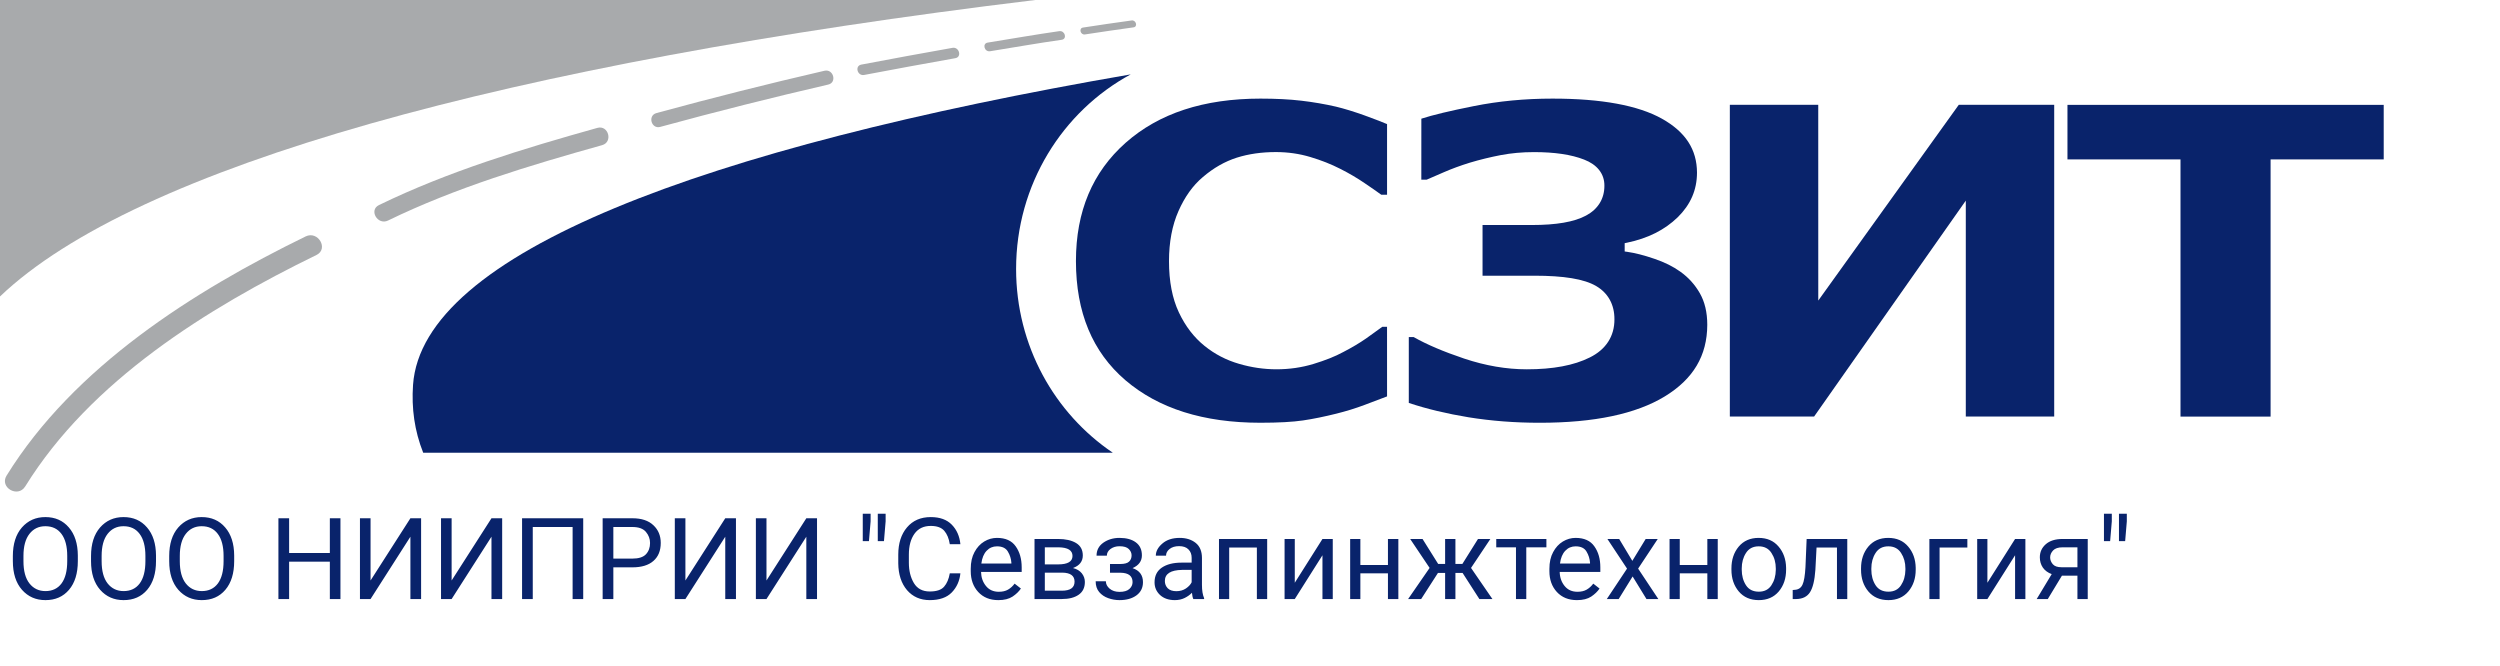
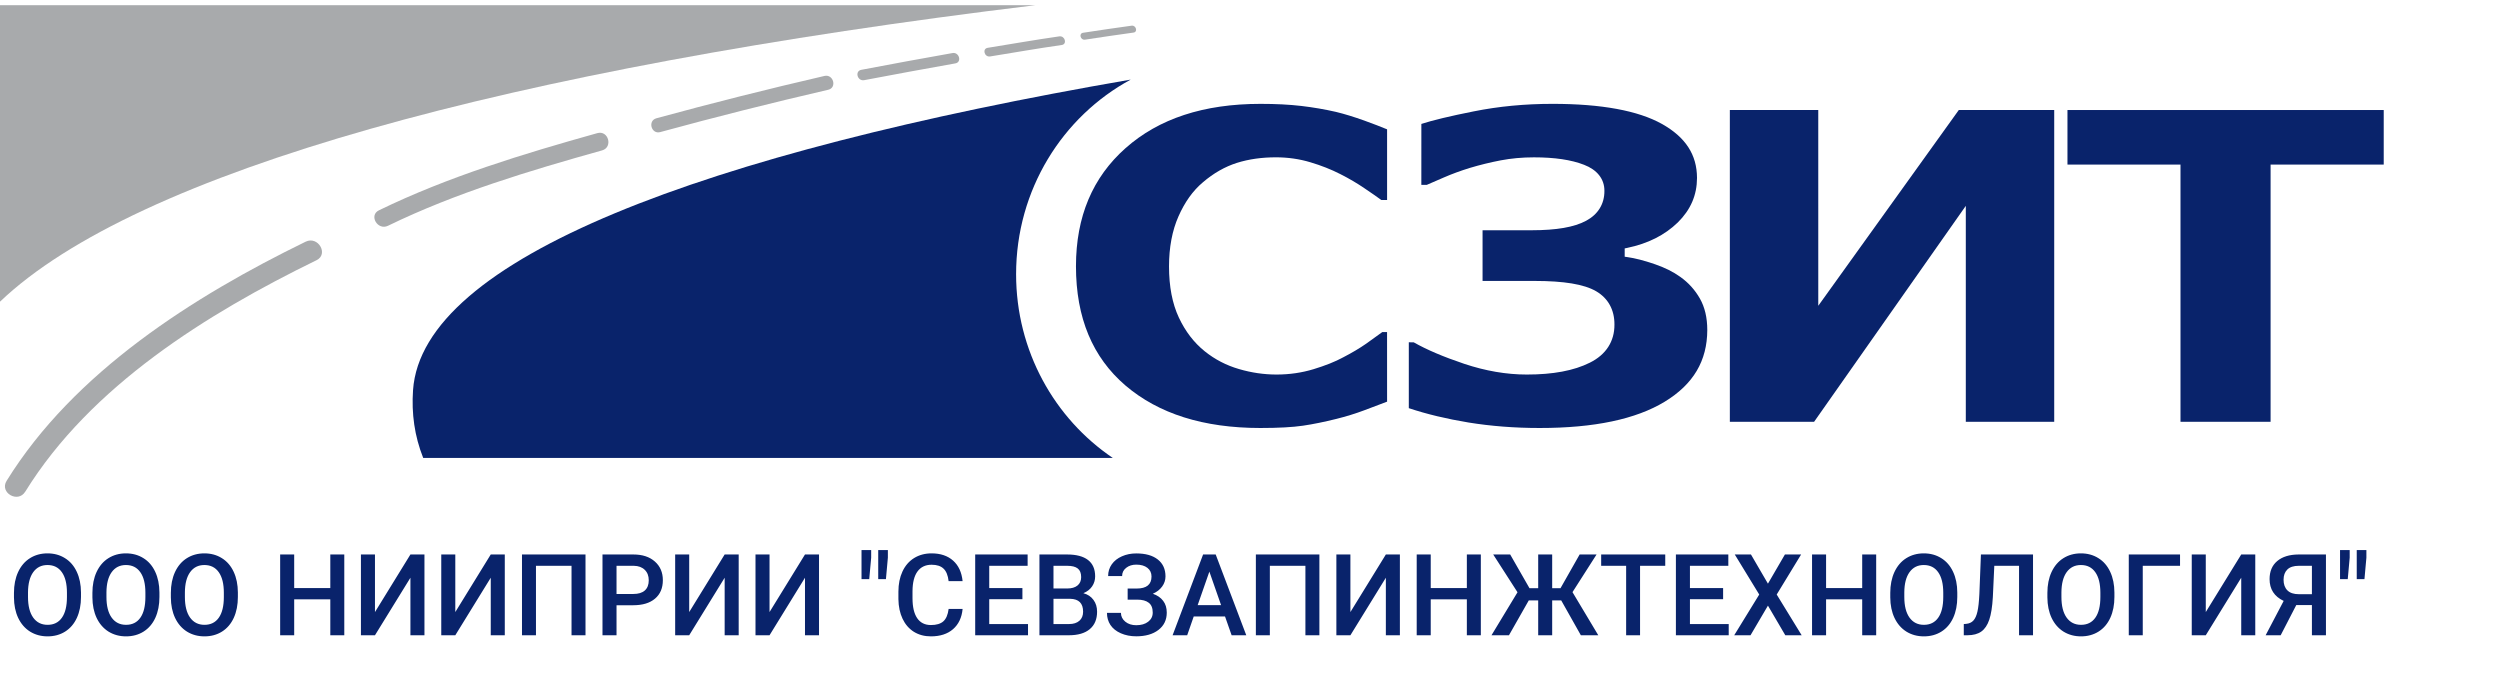
- <svg xmlns="http://www.w3.org/2000/svg" id="SVGDoc" width="398" height="106" version="1.1" viewBox="0 0 398 106">
-   <defs />
-   <g>
-     <g>
-       <g>
-         <g>
-           <g>
-             <g>
-               <g>
-                 <path d="M0,47.197v0v-47.197v0h164.815c-84.113,10.197 -143.173,26.548 -164.815,47.197z" fill="#a8aaac" fill-opacity="1" />
-               </g>
-               <g>
-                 <path d="M67.373,72.074c-1.391,-3.509 -1.874,-7.079 -1.617,-10.799c1.463,-20.936 46.145,-37.676 114.255,-49.435c-10.852,5.873 -18.248,17.541 -18.248,30.979c0,12.226 6.119,22.986 15.397,29.256l-109.787,-0.001v0z" fill="#09236b" fill-opacity="1" />
-               </g>
-               <g>
-                 <g>
-                   <path d="M4.011,77.446c10.429,-16.858 28.97,-28.358 46.374,-36.855c1.978,-0.967 0.249,-3.914 -1.729,-2.95c-17.895,8.736 -36.878,20.743 -47.613,38.081c-1.155,1.881 1.805,3.595 2.964,1.725z" fill="#a8aaac" fill-opacity="1" />
-                 </g>
-                 <g>
-                   <path d="M61.775,35.108c10.772,-5.244 22.571,-8.778 34.083,-12c1.768,-0.496 1.009,-3.247 -0.76,-2.747c-11.757,3.291 -23.749,6.927 -34.769,12.287c-1.651,0.801 -0.207,3.26 1.444,2.461l0.002,-0.001v0z" fill="#a8aaac" fill-opacity="1" />
-                 </g>
-                 <g>
-                   <path d="M105.112,20.201c8.872,-2.422 17.781,-4.666 26.751,-6.74c1.425,-0.333 0.815,-2.531 -0.61,-2.196c-8.966,2.072 -17.878,4.314 -26.751,6.739c-1.425,0.387 -0.815,2.587 0.61,2.2l0.001,-0.002v0z" fill="#a8aaac" fill-opacity="1" />
-                 </g>
-                 <g>
-                   <path d="M137.576,11.932c4.824,-0.904 9.669,-1.82 14.514,-2.669c1.085,-0.19 0.608,-1.839 -0.454,-1.647c-4.845,0.845 -9.692,1.763 -14.518,2.669c-1.081,0.203 -0.627,1.851 0.458,1.648z" fill="#a8aaac" fill-opacity="1" />
-                 </g>
-                 <g>
-                   <path d="M157.621,8.157c3.8,-0.61 7.6,-1.286 11.399,-1.822c0.912,-0.129 0.534,-1.501 -0.38,-1.377c-3.8,0.541 -7.6,1.216 -11.4,1.824c-0.908,0.146 -0.53,1.518 0.38,1.376v-0.001v0z" fill="#a8aaac" fill-opacity="1" />
-                 </g>
-                 <g>
-                   <path d="M172.726,5.483c2.584,-0.395 5.147,-0.771 7.733,-1.128c0.721,-0.101 0.397,-1.201 -0.304,-1.098c-2.584,0.353 -5.151,0.733 -7.735,1.129c-0.718,0.108 -0.416,1.209 0.306,1.098z" fill="#a8aaac" fill-opacity="1" />
-                 </g>
-               </g>
-             </g>
-             <g>
-               <g>
-                 <path d="M271.798,51.711c0,-1.993 -0.405,-3.655 -1.172,-5.008c-0.785,-1.378 -1.815,-2.527 -3.129,-3.46c-1.131,-0.812 -2.493,-1.493 -4.131,-2.047c-1.651,-0.567 -3.068,-0.925 -4.298,-1.102l-0.419,-0.059v0v-1.322v0l0.388,-0.08c3.327,-0.69 5.988,-2.038 8.061,-4.049c2.046,-2.018 3.059,-4.343 3.064,-7.1c-0.013,-3.681 -1.815,-6.478 -5.601,-8.597c-3.771,-2.1 -9.593,-3.192 -17.415,-3.188c-4.38,0 -8.559,0.397 -12.557,1.201c-3.773,0.75 -6.543,1.421 -8.31,1.995l-0.004,9.703v0h0.863c0.638,-0.272 1.56,-0.671 2.734,-1.185c1.273,-0.553 2.637,-1.056 4.136,-1.518c1.594,-0.477 3.228,-0.877 4.894,-1.199c1.686,-0.321 3.447,-0.48 5.297,-0.48c3.287,-0.001 5.947,0.388 7.989,1.189c2.047,0.785 3.249,2.24 3.232,4.156c0.011,2.078 -1.02,3.741 -2.915,4.753c-1.915,1.034 -4.767,1.505 -8.626,1.509h-7.858v0v8.069v0h8.272c4.64,0.004 7.879,0.509 9.824,1.651c1.902,1.117 2.913,2.961 2.9,5.29c0.017,2.698 -1.359,4.807 -3.917,6.072c-2.531,1.273 -5.871,1.889 -10.039,1.889c-3.251,0 -6.57,-0.576 -9.961,-1.706c-3.3,-1.108 -5.966,-2.246 -8.041,-3.424l-0.779,-0.004v0v10.486c2.882,0.961 6.055,1.714 9.507,2.284c3.585,0.581 7.36,0.874 11.326,0.874c8.705,0.004 15.332,-1.41 19.89,-4.176c4.577,-2.78 6.779,-6.513 6.795,-11.416z" fill="#09236b" fill-opacity="1" />
-               </g>
-               <g>
-                 <path d="M212.751,65.853c1.541,-0.385 3.025,-0.838 4.486,-1.389c1.328,-0.506 2.532,-0.96 3.583,-1.357l-0.004,-11.079v0h-0.757c-0.737,0.549 -1.59,1.163 -2.563,1.847c-1.07,0.744 -2.282,1.461 -3.655,2.172c-1.298,0.709 -2.882,1.328 -4.725,1.89c-1.875,0.57 -3.842,0.855 -5.899,0.855c-1.987,0 -3.988,-0.29 -5.966,-0.872c-2.019,-0.585 -3.849,-1.531 -5.47,-2.838c-1.701,-1.367 -3.072,-3.152 -4.11,-5.356c-1.045,-2.223 -1.567,-4.94 -1.567,-8.142c0,-3.042 0.505,-5.709 1.506,-7.976c0.994,-2.248 2.272,-4.062 3.87,-5.407c1.697,-1.461 3.523,-2.498 5.432,-3.106c1.899,-0.597 3.965,-0.886 6.209,-0.886c1.908,0 3.739,0.264 5.476,0.785c1.735,0.516 3.325,1.145 4.774,1.886c1.443,0.729 2.721,1.486 3.848,2.257c1.064,0.714 1.959,1.341 2.686,1.868l0.914,-0.001v0v-11.251c-0.971,-0.403 -2.179,-0.87 -3.648,-1.402c-1.645,-0.585 -3.131,-1.045 -4.488,-1.374c-1.766,-0.405 -3.593,-0.718 -5.515,-0.946c-1.913,-0.225 -4.079,-0.332 -6.498,-0.332c-9.059,0 -16.18,2.354 -21.469,7.032c-5.27,4.674 -7.907,10.906 -7.911,18.827c0.004,8.21 2.645,14.489 7.883,18.981c5.271,4.493 12.397,6.76 21.462,6.763c2.911,0 5.17,-0.127 6.802,-0.368c1.655,-0.243 3.409,-0.608 5.315,-1.081z" fill="#09236b" fill-opacity="1" />
-               </g>
-               <g>
-                 <path d="M327.029,66.316v0v-49.636v0h-15.188v0l-22.372,31.169v0l-0.004,-31.169v0h-14.075v0v49.636v0h13.414v0l24.151,-34.377v0v34.377v0z" fill="#09236b" fill-opacity="1" />
-               </g>
-               <g>
-                 <path d="M379.487,16.69v0h-50.347v0v8.685v0h17.995v0v40.947v0h14.343v0v-40.947v0h18.01v0z" fill="#09236b" fill-opacity="1" />
-               </g>
-             </g>
-           </g>
-           <g>
-             <g transform="matrix(1,0,0,1,1,83)">
-               <text dominant-baseline="text-before-edge" style="fill: #09236b; fill-opacity: 1; font-size: 18.089px; font-family: 'Roboto', 'Roboto-Medium'; text-transform: uppercase; line-height: 22.22px; font-kerning: normal">
-                 <tspan style="fill: #09236b; fill-opacity: 1; font-size: 18.089px; font-family: 'Roboto', 'Roboto-Medium'; text-transform: uppercase; line-height: 22.22px; font-kerning: normal">ООО НИИПРИИ "Севзапинжтехнология"</tspan>
-               </text>
-             </g>
-           </g>
-         </g>
-       </g>
-     </g>
-   </g>
+ <svg xmlns="http://www.w3.org/2000/svg" width="398" height="107" viewBox="0 0 398 107" fill="none">
+   <path fill-rule="evenodd" clip-rule="evenodd" d="M0 48.027V0.83H164.815C80.702 11.027 21.642 27.379 0 48.027Z" fill="#A8AAAC" />
+   <path fill-rule="evenodd" clip-rule="evenodd" d="M67.374 72.904C65.983 69.395 65.5 65.825 65.756 62.105C67.219 41.17 111.901 24.429 180.012 12.67C169.159 18.543 161.763 30.211 161.763 43.649C161.763 55.875 167.883 66.635 177.16 72.905L67.374 72.904Z" fill="#09236B" />
+   <path fill-rule="evenodd" clip-rule="evenodd" d="M4.015 78.282C14.444 61.423 32.985 49.923 50.389 41.426C52.366 40.459 50.638 37.513 48.66 38.476C30.764 47.212 11.781 59.22 1.047 76.557C-0.108 78.438 2.852 80.151 4.011 78.282H4.015Z" fill="#A8AAAC" />
+   <path fill-rule="evenodd" clip-rule="evenodd" d="M61.772 35.941C72.544 30.698 84.343 27.164 95.855 23.942C97.622 23.446 96.864 20.695 95.095 21.195C83.338 24.485 71.345 28.122 60.326 33.481C58.675 34.283 60.119 36.742 61.77 35.942L61.772 35.941H61.772Z" fill="#A8AAAC" />
+   <path fill-rule="evenodd" clip-rule="evenodd" d="M105.109 21.028C113.982 18.606 122.891 16.362 131.86 14.288C133.285 13.955 132.675 11.757 131.25 12.091C122.285 14.164 113.372 16.406 104.499 18.83C103.074 19.218 103.684 21.418 105.109 21.031L105.109 21.029V21.028Z" fill="#A8AAAC" />
+   <path fill-rule="evenodd" clip-rule="evenodd" d="M137.578 12.762C142.402 11.857 147.247 10.942 152.092 10.092C153.177 9.903 152.7 8.253 151.638 8.446C146.793 9.291 141.946 10.208 137.12 11.115C136.039 11.318 136.493 12.965 137.578 12.762V12.762Z" fill="#A8AAAC" />
+   <path fill-rule="evenodd" clip-rule="evenodd" d="M157.622 8.988C161.422 8.378 165.222 7.702 169.022 7.166C169.934 7.037 169.556 5.665 168.642 5.789C164.842 6.33 161.042 7.005 157.242 7.613C156.334 7.758 156.712 9.13 157.622 8.988V8.988Z" fill="#A8AAAC" />
+   <path fill-rule="evenodd" clip-rule="evenodd" d="M172.728 6.315C175.312 5.92 177.875 5.544 180.461 5.186C181.181 5.085 180.858 3.986 180.157 4.088C177.573 4.441 175.006 4.822 172.422 5.217C171.704 5.325 172.006 6.426 172.728 6.315V6.315Z" fill="#A8AAAC" />
+   <path fill-rule="evenodd" clip-rule="evenodd" d="M271.8 52.545C271.8 50.552 271.395 48.89 270.628 47.537C269.843 46.16 268.813 45.01 267.499 44.078C266.368 43.266 265.006 42.584 263.368 42.031C261.717 41.464 260.3 41.106 259.07 40.929L258.65 40.87V39.548L259.038 39.468C262.365 38.778 265.026 37.429 267.1 35.419C269.146 33.401 270.158 31.076 270.164 28.319C270.151 24.638 268.349 21.84 264.563 19.722C260.792 17.622 254.97 16.53 247.148 16.534C242.769 16.534 238.589 16.931 234.591 17.735C230.818 18.485 228.048 19.156 226.281 19.729L226.277 29.432H227.14C227.778 29.16 228.7 28.762 229.874 28.247C231.147 27.694 232.511 27.191 234.01 26.729C235.604 26.252 237.238 25.851 238.904 25.53C240.59 25.209 242.351 25.049 244.201 25.049C247.488 25.049 250.148 25.437 252.19 26.238C254.237 27.023 255.44 28.479 255.422 30.394C255.434 32.472 254.402 34.135 252.508 35.148C250.593 36.181 247.741 36.652 243.882 36.656H236.024V44.725H244.297C248.936 44.729 252.175 45.234 254.121 46.376C256.023 47.493 257.034 49.337 257.02 51.666C257.037 54.364 255.661 56.473 253.103 57.738C250.572 59.011 247.232 59.627 243.063 59.627C239.812 59.627 236.493 59.051 233.102 57.92C229.802 56.812 227.136 55.675 225.061 54.497L224.282 54.493V64.979C227.165 65.941 230.337 66.693 233.79 67.263C237.375 67.844 241.15 68.137 245.115 68.137C253.821 68.141 260.448 66.727 265.006 63.961C269.583 61.181 271.784 57.448 271.8 52.545V52.545Z" fill="#09236B" />
+   <path fill-rule="evenodd" clip-rule="evenodd" d="M212.755 66.688C214.296 66.304 215.78 65.85 217.241 65.299C218.569 64.793 219.773 64.339 220.824 63.943L220.82 52.864H220.064C219.327 53.413 218.473 54.027 217.501 54.711C216.431 55.455 215.219 56.172 213.845 56.883C212.548 57.591 210.963 58.211 209.12 58.773C207.245 59.343 205.278 59.627 203.22 59.627C201.233 59.627 199.232 59.337 197.255 58.755C195.236 58.17 193.406 57.224 191.785 55.917C190.084 54.551 188.712 52.765 187.675 50.561C186.63 48.338 186.108 45.621 186.108 42.42C186.108 39.378 186.613 36.71 187.614 34.444C188.608 32.196 189.886 30.382 191.484 29.037C193.181 27.576 195.007 26.538 196.916 25.93C198.815 25.333 200.882 25.045 203.126 25.045C205.033 25.045 206.865 25.309 208.601 25.83C210.336 26.346 211.926 26.975 213.376 27.716C214.818 28.445 216.096 29.202 217.223 29.973C218.287 30.688 219.182 31.314 219.909 31.841L220.824 31.841V20.589C219.853 20.186 218.644 19.72 217.176 19.188C215.53 18.602 214.045 18.142 212.688 17.814C210.921 17.409 209.095 17.096 207.172 16.867C205.259 16.643 203.093 16.535 200.675 16.535C191.616 16.535 184.495 18.889 179.205 23.567C173.935 28.24 171.298 34.473 171.294 42.393C171.298 50.603 173.938 56.883 179.176 61.374C184.447 65.867 191.574 68.134 200.638 68.137C203.549 68.137 205.808 68.01 207.44 67.769C209.095 67.526 210.849 67.161 212.755 66.688H212.755Z" fill="#09236B" />
+   <path fill-rule="evenodd" clip-rule="evenodd" d="M327.031 67.148V17.512H311.843L289.47 48.681L289.467 17.512H275.392V67.148H288.805L312.956 32.771V67.148H327.031Z" fill="#09236B" />
+   <path fill-rule="evenodd" clip-rule="evenodd" d="M379.488 17.516H329.141V26.201H347.135V67.149H361.478V26.201H379.488V17.516Z" fill="#09236B" />
+   <path d="M12.893 95.038C12.893 96.299 12.675 97.406 12.239 98.359C11.803 99.307 11.179 100.037 10.367 100.55C9.56 101.056 8.63 101.309 7.576 101.309C6.533 101.309 5.603 101.056 4.785 100.55C3.972 100.037 3.342 99.31 2.894 98.368C2.453 97.426 2.229 96.34 2.223 95.109V94.385C2.223 93.131 2.444 92.024 2.886 91.064C3.333 90.104 3.96 89.371 4.767 88.865C5.579 88.352 6.51 88.096 7.558 88.096C8.606 88.096 9.533 88.349 10.34 88.856C11.153 89.356 11.78 90.081 12.221 91.029C12.663 91.971 12.887 93.069 12.893 94.323V95.038ZM10.658 94.367C10.658 92.942 10.387 91.85 9.845 91.09C9.31 90.331 8.547 89.951 7.558 89.951C6.592 89.951 5.836 90.331 5.288 91.09C4.746 91.844 4.47 92.913 4.458 94.296V95.038C4.458 96.452 4.732 97.544 5.279 98.315C5.833 99.087 6.598 99.472 7.576 99.472C8.565 99.472 9.324 99.095 9.854 98.342C10.39 97.588 10.658 96.487 10.658 95.038V94.367ZM25.381 95.038C25.381 96.299 25.163 97.406 24.728 98.359C24.292 99.307 23.668 100.037 22.855 100.55C22.049 101.056 21.118 101.309 20.064 101.309C19.022 101.309 18.092 101.056 17.273 100.55C16.461 100.037 15.831 99.31 15.383 98.368C14.942 97.426 14.718 96.34 14.712 95.109V94.385C14.712 93.131 14.933 92.024 15.374 91.064C15.822 90.104 16.449 89.371 17.256 88.865C18.068 88.352 18.999 88.096 20.047 88.096C21.095 88.096 22.022 88.349 22.829 88.856C23.642 89.356 24.268 90.081 24.71 91.029C25.152 91.971 25.375 93.069 25.381 94.323V95.038ZM23.147 94.367C23.147 92.942 22.876 91.85 22.334 91.09C21.798 90.331 21.036 89.951 20.047 89.951C19.081 89.951 18.324 90.331 17.777 91.09C17.235 91.844 16.958 92.913 16.947 94.296V95.038C16.947 96.452 17.22 97.544 17.768 98.315C18.322 99.087 19.087 99.472 20.064 99.472C21.054 99.472 21.813 99.095 22.343 98.342C22.879 97.588 23.147 96.487 23.147 95.038V94.367ZM37.87 95.038C37.87 96.299 37.652 97.406 37.217 98.359C36.781 99.307 36.157 100.037 35.344 100.55C34.538 101.056 33.607 101.309 32.553 101.309C31.511 101.309 30.581 101.056 29.762 100.55C28.95 100.037 28.32 99.31 27.872 98.368C27.43 97.426 27.207 96.34 27.201 95.109V94.385C27.201 93.131 27.422 92.024 27.863 91.064C28.311 90.104 28.938 89.371 29.745 88.865C30.557 88.352 31.488 88.096 32.536 88.096C33.584 88.096 34.511 88.349 35.318 88.856C36.13 89.356 36.757 90.081 37.199 91.029C37.641 91.971 37.864 93.069 37.87 94.323V95.038ZM35.636 94.367C35.636 92.942 35.365 91.85 34.823 91.09C34.287 90.331 33.525 89.951 32.536 89.951C31.57 89.951 30.813 90.331 30.266 91.09C29.724 91.844 29.447 92.913 29.435 94.296V95.038C29.435 96.452 29.709 97.544 30.257 98.315C30.81 99.087 31.576 99.472 32.553 99.472C33.542 99.472 34.302 99.095 34.832 98.342C35.368 97.588 35.636 96.487 35.636 95.038V94.367ZM54.811 101.133H52.585V95.418H46.835V101.133H44.6V88.273H46.835V93.625H52.585V88.273H54.811V101.133ZM65.339 88.273H67.573V101.133H65.339V91.974L59.695 101.133H57.46V88.273H59.695V97.441L65.339 88.273ZM78.128 88.273H80.362V101.133H78.128V91.974L72.484 101.133H70.249V88.273H72.484V97.441L78.128 88.273ZM93.213 101.133H90.988V90.075H85.326V101.133H83.1V88.273H93.213V101.133ZM98.151 96.354V101.133H95.916V88.273H100.836C102.272 88.273 103.412 88.647 104.254 89.395C105.102 90.142 105.526 91.132 105.526 92.362C105.526 93.622 105.11 94.603 104.28 95.303C103.456 96.004 102.299 96.354 100.809 96.354H98.151ZM98.151 94.561H100.836C101.631 94.561 102.237 94.376 102.655 94.005C103.073 93.628 103.282 93.087 103.282 92.38C103.282 91.685 103.07 91.132 102.646 90.719C102.222 90.301 101.639 90.086 100.897 90.075H98.151V94.561ZM115.365 88.273H117.599V101.133H115.365V91.974L109.721 101.133H107.486V88.273H109.721V97.441L115.365 88.273ZM128.154 88.273H130.388V101.133H128.154V91.974L122.51 101.133H120.275V88.273H122.51V97.441L128.154 88.273ZM138.691 88.776L138.382 92.194H137.154V87.566H138.691V88.776ZM141.349 88.776L141.04 92.194H139.813V87.566H141.349V88.776ZM153.246 96.946C153.117 98.318 152.61 99.39 151.727 100.161C150.844 100.927 149.669 101.309 148.203 101.309C147.179 101.309 146.275 101.068 145.492 100.585C144.714 100.096 144.114 99.404 143.69 98.51C143.266 97.615 143.045 96.575 143.027 95.392V94.191C143.027 92.978 143.242 91.909 143.672 90.984C144.102 90.06 144.717 89.347 145.518 88.847C146.325 88.347 147.255 88.096 148.309 88.096C149.728 88.096 150.871 88.482 151.736 89.253C152.602 90.025 153.105 91.114 153.246 92.521H151.021C150.915 91.597 150.644 90.931 150.208 90.525C149.778 90.113 149.145 89.907 148.309 89.907C147.338 89.907 146.59 90.263 146.066 90.976C145.548 91.682 145.283 92.721 145.271 94.093V95.233C145.271 96.622 145.518 97.682 146.013 98.412C146.513 99.142 147.243 99.507 148.203 99.507C149.081 99.507 149.74 99.31 150.182 98.916C150.623 98.521 150.903 97.865 151.021 96.946H153.246ZM162.768 95.392H157.486V99.349H163.66V101.133H155.251V88.273H163.598V90.075H157.486V93.625H162.768V95.392ZM165.479 101.133V88.273H169.886C171.341 88.273 172.448 88.564 173.207 89.147C173.967 89.73 174.347 90.599 174.347 91.753C174.347 92.342 174.188 92.872 173.87 93.343C173.552 93.814 173.087 94.179 172.474 94.438C173.169 94.626 173.705 94.983 174.082 95.507C174.465 96.025 174.656 96.649 174.656 97.379C174.656 98.586 174.267 99.513 173.49 100.161C172.719 100.809 171.612 101.133 170.169 101.133H165.479ZM167.714 95.33V99.349H170.196C170.896 99.349 171.444 99.175 171.838 98.828C172.233 98.48 172.43 97.997 172.43 97.379C172.43 96.042 171.747 95.359 170.381 95.33H167.714ZM167.714 93.687H169.904C170.599 93.687 171.141 93.531 171.529 93.219C171.924 92.901 172.121 92.454 172.121 91.876C172.121 91.24 171.938 90.781 171.573 90.499C171.214 90.216 170.652 90.075 169.886 90.075H167.714V93.687ZM183.32 91.779C183.32 91.202 183.102 90.743 182.667 90.401C182.231 90.06 181.639 89.889 180.891 89.889C180.25 89.889 179.714 90.06 179.284 90.401C178.854 90.737 178.639 91.173 178.639 91.709H176.414C176.414 91.008 176.608 90.384 176.996 89.836C177.385 89.289 177.924 88.865 178.613 88.564C179.302 88.258 180.061 88.105 180.891 88.105C182.364 88.105 183.506 88.426 184.318 89.068C185.137 89.71 185.546 90.608 185.546 91.762C185.546 92.345 185.369 92.88 185.016 93.369C184.663 93.858 184.168 94.243 183.532 94.526C184.251 94.773 184.798 95.15 185.175 95.657C185.558 96.157 185.749 96.781 185.749 97.529C185.749 98.683 185.308 99.602 184.424 100.285C183.541 100.962 182.364 101.301 180.891 101.301C179.985 101.301 179.163 101.139 178.427 100.815C177.697 100.491 177.147 100.049 176.776 99.49C176.411 98.93 176.228 98.289 176.228 97.564H178.454C178.454 98.118 178.683 98.586 179.143 98.969C179.602 99.346 180.185 99.534 180.891 99.534C181.68 99.534 182.313 99.349 182.79 98.978C183.273 98.607 183.515 98.124 183.515 97.529C183.515 96.805 183.303 96.281 182.879 95.957C182.461 95.627 181.845 95.462 181.033 95.462H179.522V93.696H180.953C182.531 93.696 183.32 93.057 183.32 91.779ZM195.023 98.138H190.042L189 101.133H186.677L191.534 88.273H193.539L198.406 101.133H196.074L195.023 98.138ZM190.669 96.337H194.396L192.532 91.002L190.669 96.337ZM210.047 101.133H207.821V90.075H202.16V101.133H199.934V88.273H210.047V101.133ZM220.628 88.273H222.862V101.133H220.628V91.974L214.984 101.133H212.75V88.273H214.984V97.441L220.628 88.273ZM235.749 101.133H233.523V95.418H227.773V101.133H225.539V88.273H227.773V93.625H233.523V88.273H235.749V101.133ZM248.547 95.586H247.107V101.133H244.881V95.586H243.38L240.227 101.133H237.445L241.587 94.288L237.718 88.273H240.421L243.495 93.643H244.881V88.273H247.107V93.643H248.432L251.479 88.273H254.173L250.34 94.27L254.447 101.133H251.673L248.547 95.586ZM265.107 90.075H261.097V101.133H258.881V90.075H254.906V88.273H265.107V90.075ZM274.319 95.392H269.038V99.349H275.211V101.133H266.803V88.273H275.15V90.075H269.038V93.625H274.319V95.392ZM281.456 92.919L284.159 88.273H286.738L282.851 94.65L286.826 101.133H284.22L281.456 96.416L278.683 101.133H276.086L280.069 94.65L276.174 88.273H278.753L281.456 92.919ZM298.688 101.133H296.462V95.418H290.712V101.133H288.478V88.273H290.712V93.625H296.462V88.273H298.688V101.133ZM311.6 95.038C311.6 96.299 311.383 97.406 310.947 98.359C310.511 99.307 309.887 100.037 309.074 100.55C308.268 101.056 307.337 101.309 306.283 101.309C305.241 101.309 304.311 101.056 303.492 100.55C302.68 100.037 302.05 99.31 301.602 98.368C301.161 97.426 300.937 96.34 300.931 95.109V94.385C300.931 93.131 301.152 92.024 301.593 91.064C302.041 90.104 302.668 89.371 303.475 88.865C304.287 88.352 305.218 88.096 306.266 88.096C307.314 88.096 308.241 88.349 309.048 88.856C309.861 89.356 310.488 90.081 310.929 91.029C311.371 91.971 311.595 93.069 311.6 94.323V95.038ZM309.366 94.367C309.366 92.942 309.095 91.85 308.553 91.09C308.018 90.331 307.255 89.951 306.266 89.951C305.3 89.951 304.543 90.331 303.996 91.09C303.454 91.844 303.177 92.913 303.166 94.296V95.038C303.166 96.452 303.439 97.544 303.987 98.315C304.541 99.087 305.306 99.472 306.283 99.472C307.273 99.472 308.032 99.095 308.562 98.342C309.098 97.588 309.366 96.487 309.366 95.038V94.367ZM323.657 88.273V101.133H321.431V90.075H317.492L317.262 95.047C317.174 96.602 316.982 97.809 316.688 98.668C316.399 99.522 315.978 100.146 315.425 100.541C314.871 100.935 314.129 101.133 313.199 101.133H312.634V99.349L312.987 99.322C313.499 99.275 313.894 99.095 314.171 98.783C314.453 98.471 314.665 98 314.807 97.37C314.954 96.734 315.057 95.801 315.116 94.57L315.363 88.273H323.657ZM336.614 95.038C336.614 96.299 336.396 97.406 335.96 98.359C335.524 99.307 334.9 100.037 334.087 100.55C333.281 101.056 332.35 101.309 331.296 101.309C330.254 101.309 329.324 101.056 328.505 100.55C327.693 100.037 327.063 99.31 326.615 98.368C326.174 97.426 325.95 96.34 325.944 95.109V94.385C325.944 93.131 326.165 92.024 326.607 91.064C327.054 90.104 327.681 89.371 328.488 88.865C329.3 88.352 330.231 88.096 331.279 88.096C332.327 88.096 333.254 88.349 334.061 88.856C334.874 89.356 335.501 90.081 335.942 91.029C336.384 91.971 336.608 93.069 336.614 94.323V95.038ZM334.379 94.367C334.379 92.942 334.108 91.85 333.566 91.09C333.031 90.331 332.268 89.951 331.279 89.951C330.313 89.951 329.557 90.331 329.009 91.09C328.467 91.844 328.19 92.913 328.179 94.296V95.038C328.179 96.452 328.452 97.544 329 98.315C329.554 99.087 330.319 99.472 331.296 99.472C332.286 99.472 333.045 99.095 333.575 98.342C334.111 97.588 334.379 96.487 334.379 95.038V94.367ZM347.062 90.075H341.127V101.133H338.901V88.273H347.062V90.075ZM356.804 88.273H359.039V101.133H356.804V91.974L351.16 101.133H348.926V88.273H351.16V97.441L356.804 88.273ZM368.056 101.133V96.328H365.566L363.084 101.133H360.69L363.561 95.665C362.065 94.959 361.317 93.802 361.317 92.194C361.317 90.964 361.721 90.007 362.527 89.324C363.34 88.635 364.471 88.285 365.919 88.273H370.291V101.133H368.056ZM363.543 92.292C363.543 93.016 363.746 93.581 364.153 93.987C364.559 94.394 365.168 94.597 365.981 94.597H368.056V90.075H365.981C365.157 90.075 364.544 90.272 364.144 90.666C363.743 91.061 363.543 91.603 363.543 92.292ZM374.071 88.776L373.762 92.194H372.534V87.566H374.071V88.776ZM376.73 88.776L376.421 92.194H375.193V87.566H376.73V88.776Z" fill="#09236B" />
</svg>
